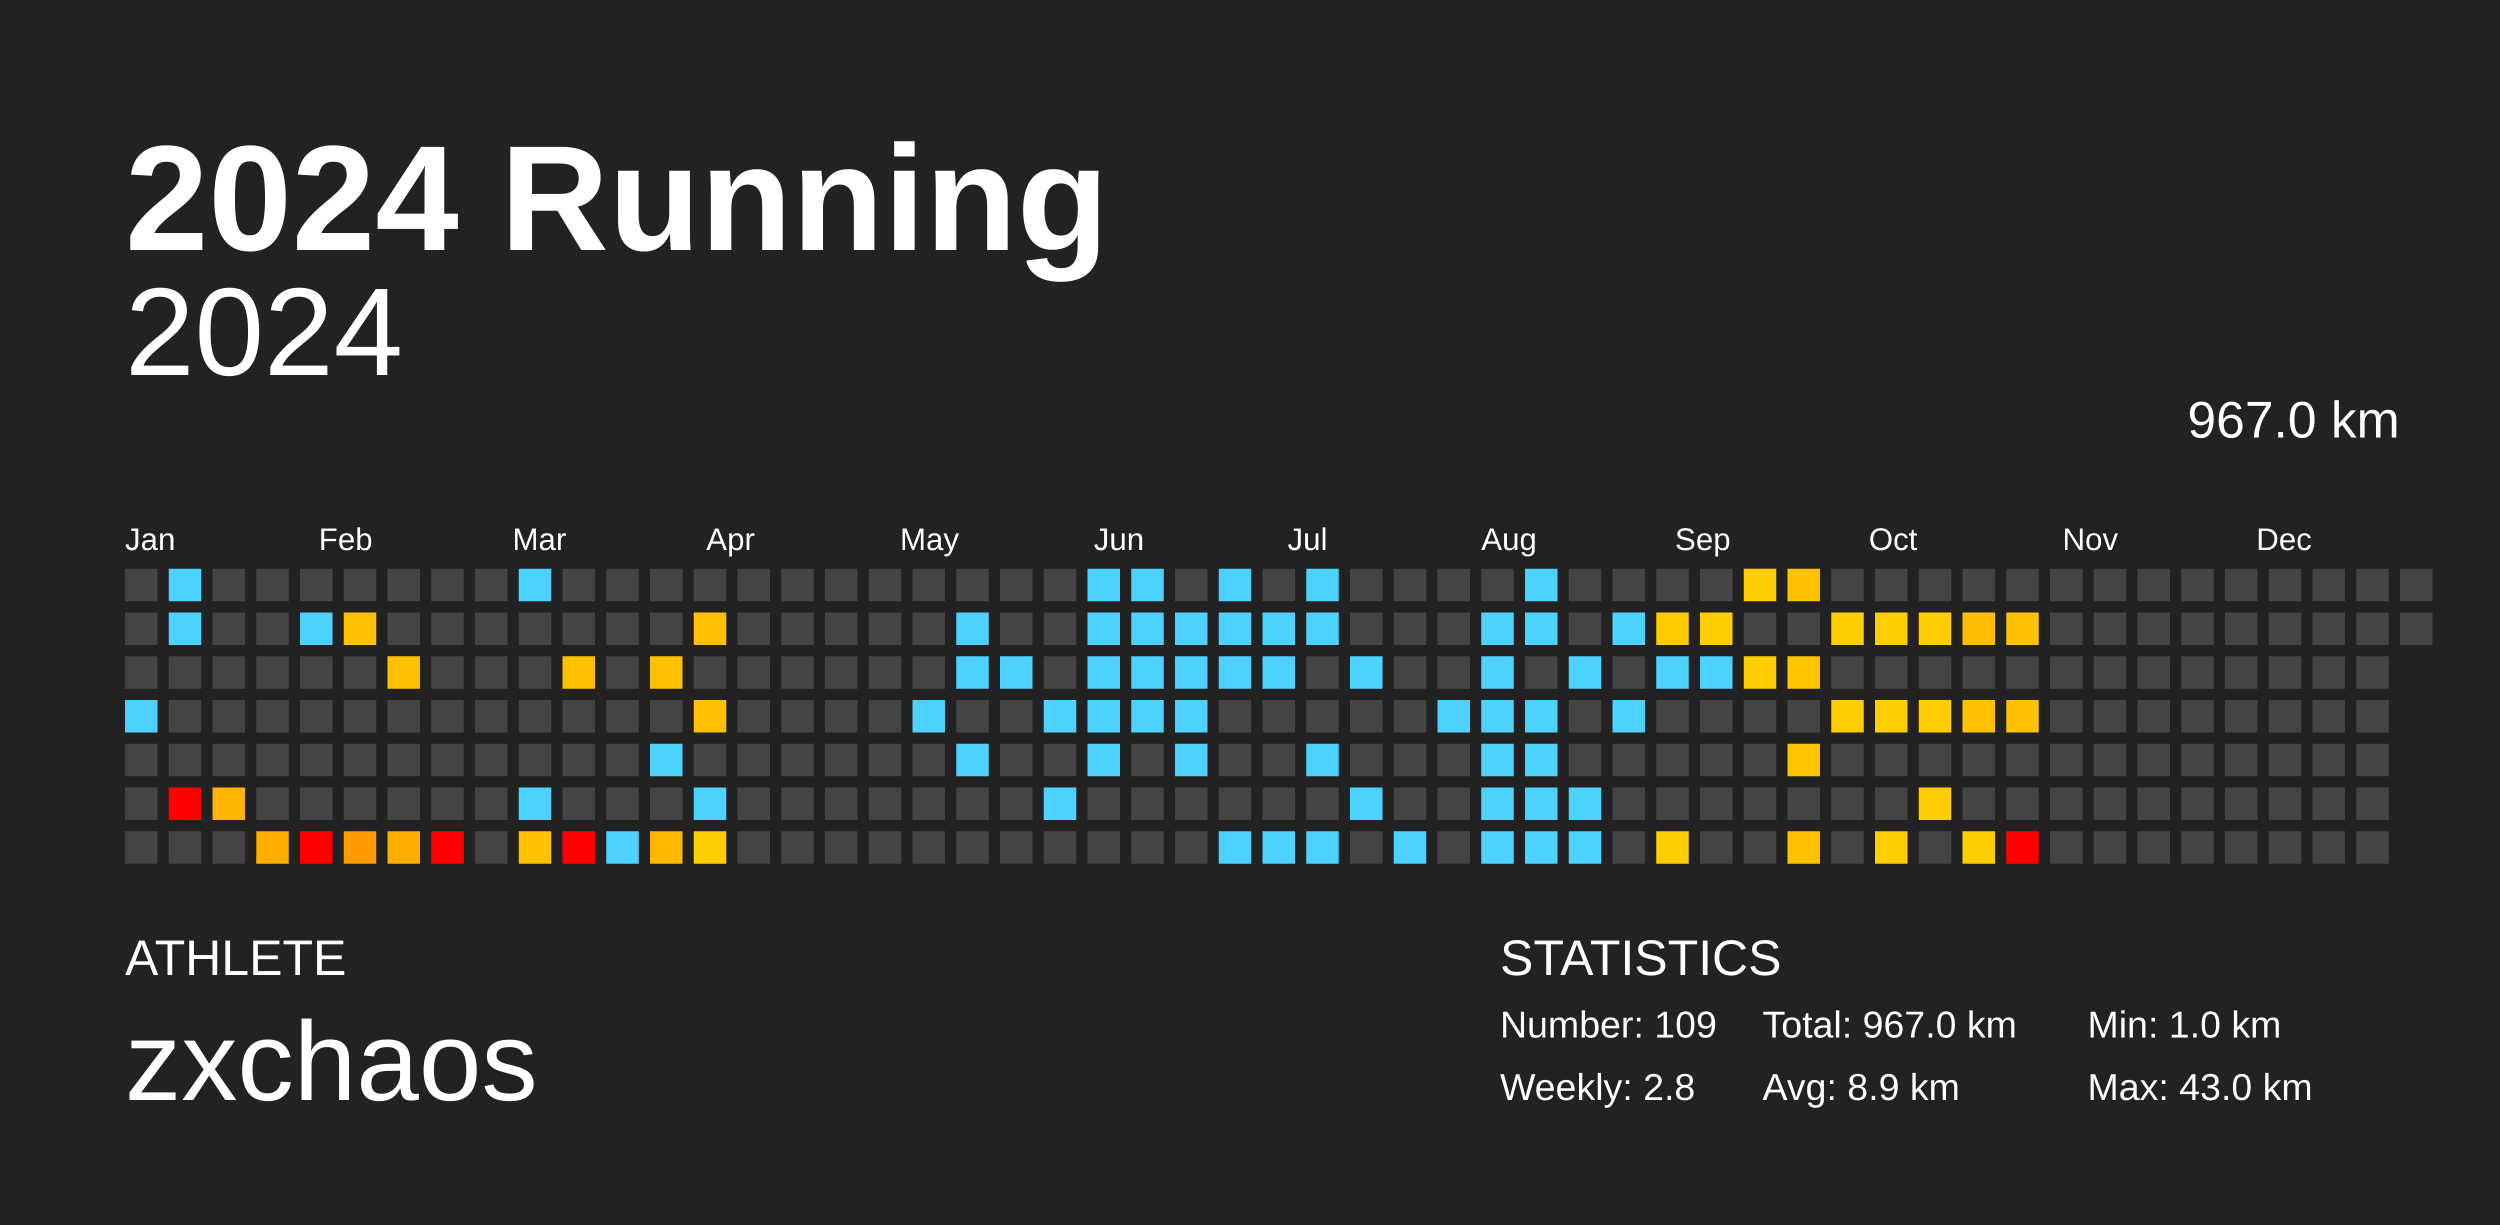
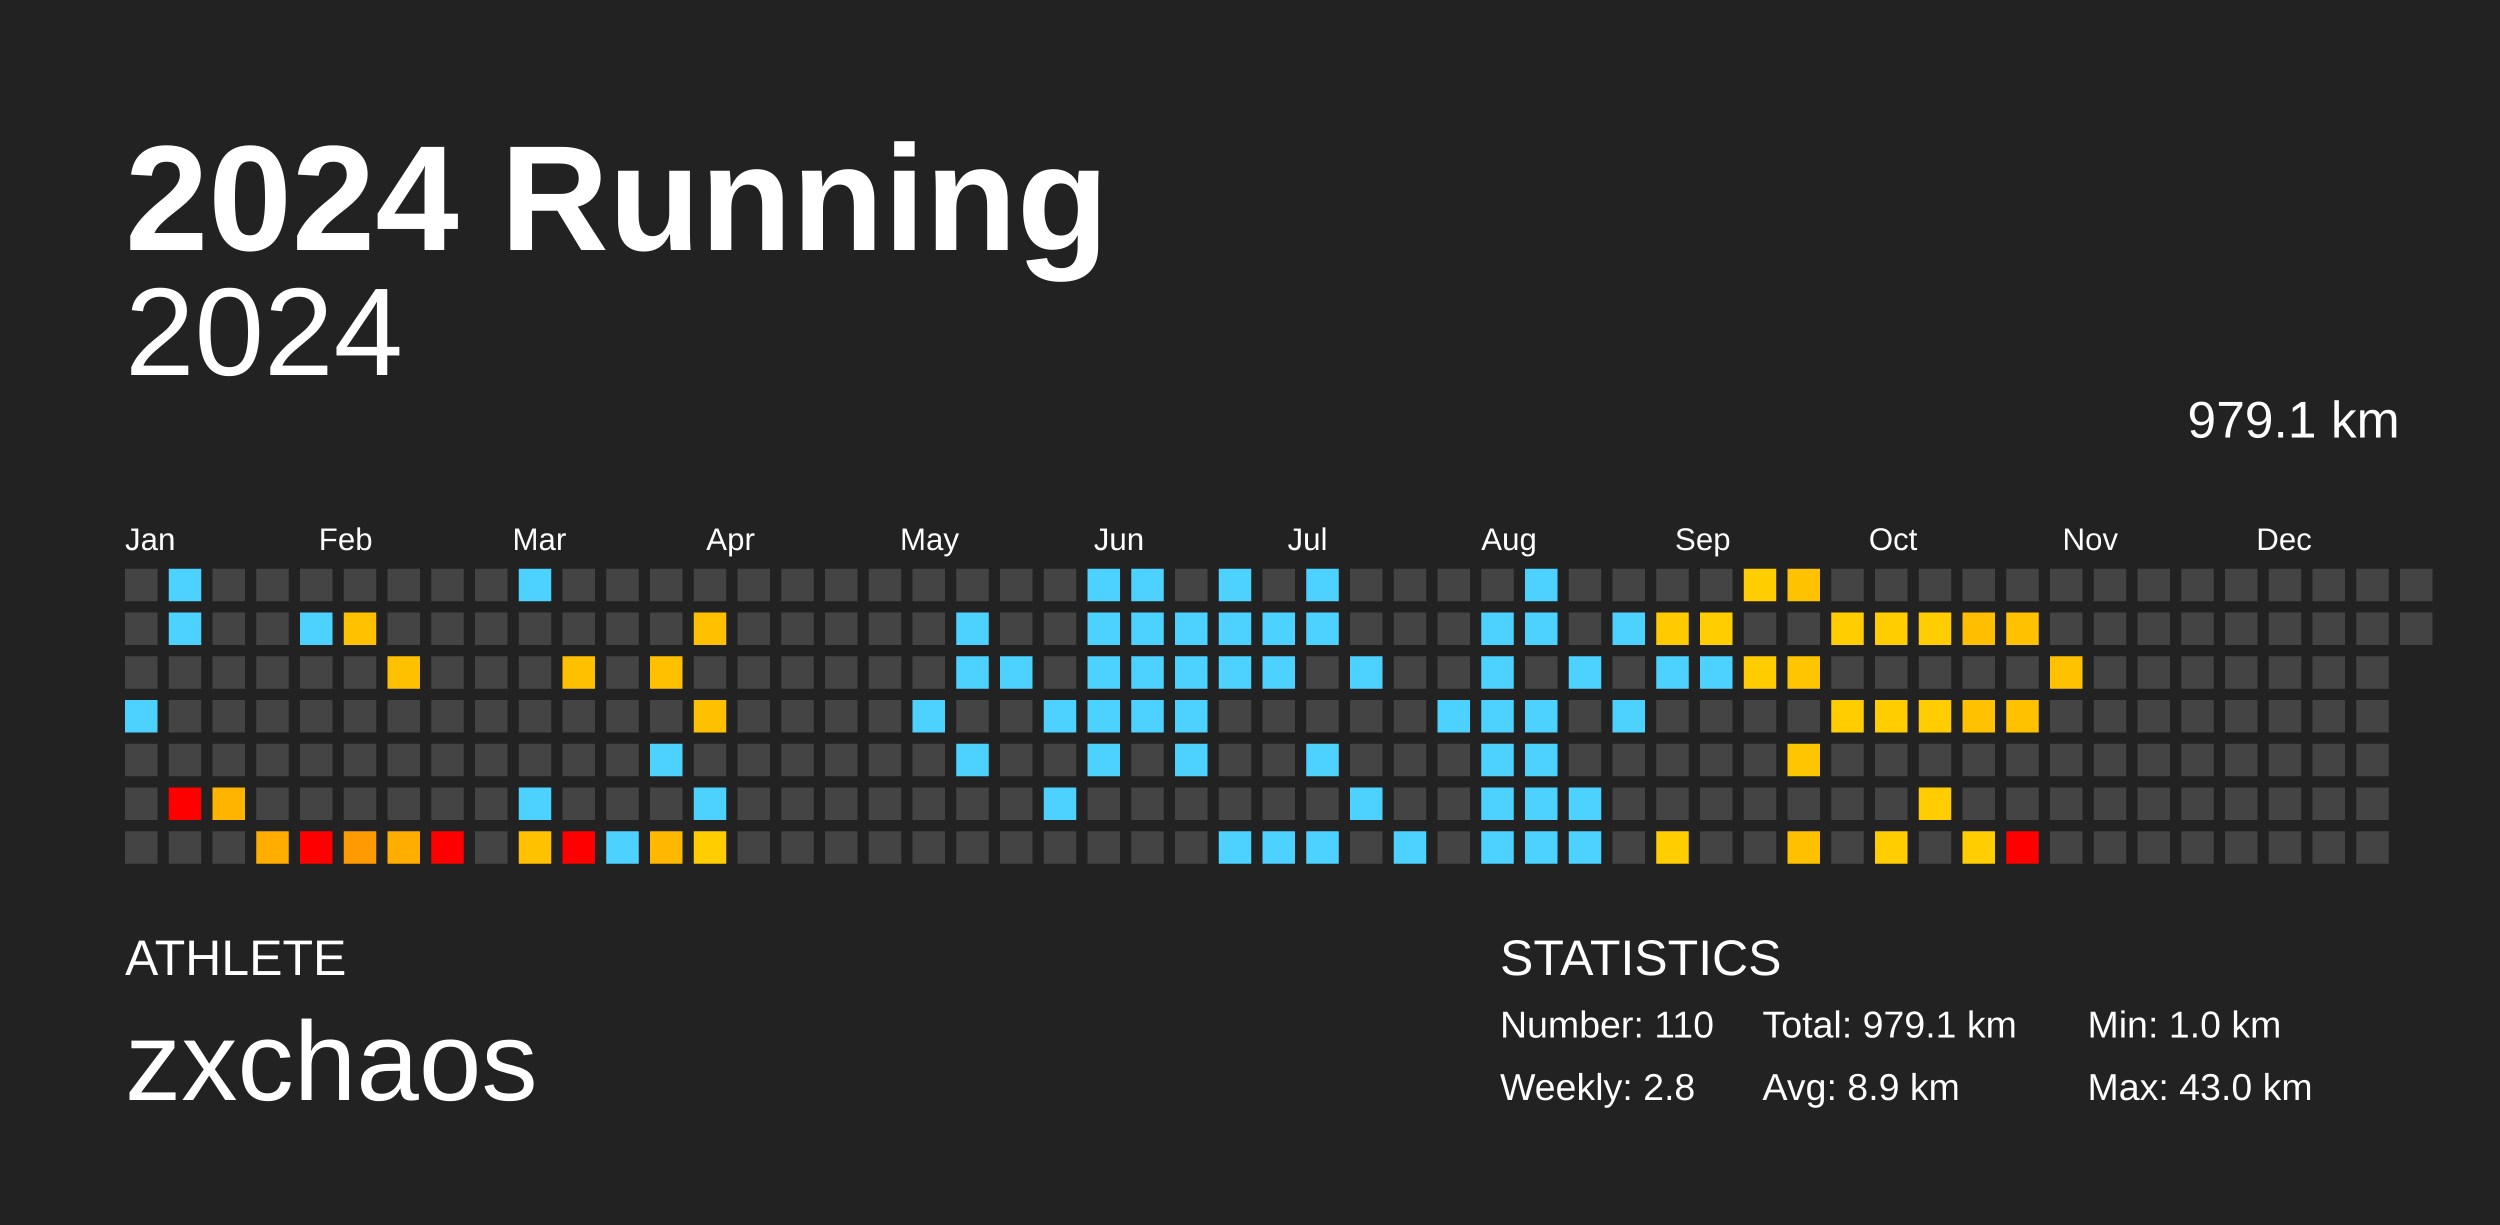
<svg xmlns="http://www.w3.org/2000/svg" baseProfile="full" height="98mm" version="1.1" viewBox="0,0,200,98" width="200mm">
  <defs />
  <rect fill="#222222" height="98" width="200" x="0" y="0" />
  <text fill="#FFFFFF" style="font-size:12px; font-family:Arial; font-weight:bold;" x="10" y="20">2024 Running</text>
  <text fill="#FFFFFF" style="font-size:4px; font-family:Arial" x="10" y="78">ATHLETE</text>
  <text fill="#FFFFFF" style="font-size:9px; font-family:Arial" x="10" y="88">zxchaos</text>
  <text fill="#FFFFFF" style="font-size:4px; font-family:Arial" x="120" y="78">STATISTICS</text>
-   <text fill="#FFFFFF" style="font-size:3px; font-family:Arial" x="120" y="83">Number: 109</text>
+   <text fill="#FFFFFF" style="font-size:3px; font-family:Arial" x="120" y="83">Number: 110</text>
  <text fill="#FFFFFF" style="font-size:3px; font-family:Arial" x="120" y="88">Weekly: 2.8</text>
-   <text fill="#FFFFFF" style="font-size:3px; font-family:Arial" x="141" y="83">Total: 967.0 km</text>
+   <text fill="#FFFFFF" style="font-size:3px; font-family:Arial" x="141" y="83">Total: 979.1 km</text>
  <text fill="#FFFFFF" style="font-size:3px; font-family:Arial" x="141" y="88">Avg: 8.9 km</text>
  <text fill="#FFFFFF" style="font-size:3px; font-family:Arial" x="167" y="83">Min: 1.0 km</text>
  <text fill="#FFFFFF" style="font-size:3px; font-family:Arial" x="167" y="88">Max: 43.0 km</text>
  <text alignment-baseline="hanging" fill="#FFFFFF" style="font-size:10.0px; font-family:Arial;" x="10" y="30">2024</text>
-   <text alignment-baseline="hanging" fill="#FFFFFF" style="font-size:4.125px; font-family:Arial;" x="175" y="35">967.0 km</text>
+   <text alignment-baseline="hanging" fill="#FFFFFF" style="font-size:4.125px; font-family:Arial;" x="175" y="35">979.1 km</text>
  <text fill="#FFFFFF" style="font-size:2.5px; font-family:Arial" x="10.0" y="44">Jan</text>
  <text fill="#FFFFFF" style="font-size:2.5px; font-family:Arial" x="25.5" y="44">Feb</text>
  <text fill="#FFFFFF" style="font-size:2.5px; font-family:Arial" x="41.0" y="44">Mar</text>
  <text fill="#FFFFFF" style="font-size:2.5px; font-family:Arial" x="56.5" y="44">Apr</text>
  <text fill="#FFFFFF" style="font-size:2.5px; font-family:Arial" x="72.0" y="44">May</text>
  <text fill="#FFFFFF" style="font-size:2.5px; font-family:Arial" x="87.5" y="44">Jun</text>
  <text fill="#FFFFFF" style="font-size:2.5px; font-family:Arial" x="103.0" y="44">Jul</text>
  <text fill="#FFFFFF" style="font-size:2.5px; font-family:Arial" x="118.5" y="44">Aug</text>
  <text fill="#FFFFFF" style="font-size:2.5px; font-family:Arial" x="134.0" y="44">Sep</text>
  <text fill="#FFFFFF" style="font-size:2.5px; font-family:Arial" x="149.5" y="44">Oct</text>
  <text fill="#FFFFFF" style="font-size:2.5px; font-family:Arial" x="165.0" y="44">Nov</text>
  <text fill="#FFFFFF" style="font-size:2.5px; font-family:Arial" x="180.5" y="44">Dec</text>
  <rect fill="#444444" height="2.6" width="2.6" x="10.0" y="45.5" />
  <rect fill="#444444" height="2.6" width="2.6" x="10.0" y="49.0" />
  <rect fill="#444444" height="2.6" width="2.6" x="10.0" y="52.5" />
  <rect fill="#4dd2ff" height="2.6" width="2.6" x="10.0" y="56.0" />
  <rect fill="#444444" height="2.6" width="2.6" x="10.0" y="59.5" />
  <rect fill="#444444" height="2.6" width="2.6" x="10.0" y="63.0" />
  <rect fill="#444444" height="2.6" width="2.6" x="10.0" y="66.5" />
  <rect fill="#4dd2ff" height="2.6" width="2.6" x="13.5" y="45.5" />
  <rect fill="#4dd2ff" height="2.6" width="2.6" x="13.5" y="49.0" />
  <rect fill="#444444" height="2.6" width="2.6" x="13.5" y="52.5" />
  <rect fill="#444444" height="2.6" width="2.6" x="13.5" y="56.0" />
  <rect fill="#444444" height="2.6" width="2.6" x="13.5" y="59.5" />
  <rect fill="red" height="2.6" width="2.6" x="13.5" y="63.0" />
  <rect fill="#444444" height="2.6" width="2.6" x="13.5" y="66.5" />
  <rect fill="#444444" height="2.6" width="2.6" x="17.0" y="45.5" />
  <rect fill="#444444" height="2.6" width="2.6" x="17.0" y="49.0" />
  <rect fill="#444444" height="2.6" width="2.6" x="17.0" y="52.5" />
  <rect fill="#444444" height="2.6" width="2.6" x="17.0" y="56.0" />
  <rect fill="#444444" height="2.6" width="2.6" x="17.0" y="59.5" />
  <rect fill="#ffb400" height="2.6" width="2.6" x="17.0" y="63.0" />
  <rect fill="#444444" height="2.6" width="2.6" x="17.0" y="66.5" />
  <rect fill="#444444" height="2.6" width="2.6" x="20.5" y="45.5" />
  <rect fill="#444444" height="2.6" width="2.6" x="20.5" y="49.0" />
  <rect fill="#444444" height="2.6" width="2.6" x="20.5" y="52.5" />
  <rect fill="#444444" height="2.6" width="2.6" x="20.5" y="56.0" />
  <rect fill="#444444" height="2.6" width="2.6" x="20.5" y="59.5" />
  <rect fill="#444444" height="2.6" width="2.6" x="20.5" y="63.0" />
  <rect fill="#ffae00" height="2.6" width="2.6" x="20.5" y="66.5" />
  <rect fill="#444444" height="2.6" width="2.6" x="24.0" y="45.5" />
  <rect fill="#4dd2ff" height="2.6" width="2.6" x="24.0" y="49.0" />
  <rect fill="#444444" height="2.6" width="2.6" x="24.0" y="52.5" />
  <rect fill="#444444" height="2.6" width="2.6" x="24.0" y="56.0" />
  <rect fill="#444444" height="2.6" width="2.6" x="24.0" y="59.5" />
  <rect fill="#444444" height="2.6" width="2.6" x="24.0" y="63.0" />
  <rect fill="red" height="2.6" width="2.6" x="24.0" y="66.5" />
  <rect fill="#444444" height="2.6" width="2.6" x="27.5" y="45.5" />
  <rect fill="#ffc100" height="2.6" width="2.6" x="27.5" y="49.0" />
  <rect fill="#444444" height="2.6" width="2.6" x="27.5" y="52.5" />
  <rect fill="#444444" height="2.6" width="2.6" x="27.5" y="56.0" />
  <rect fill="#444444" height="2.6" width="2.6" x="27.5" y="59.5" />
  <rect fill="#444444" height="2.6" width="2.6" x="27.5" y="63.0" />
  <rect fill="#ff9b00" height="2.6" width="2.6" x="27.5" y="66.5" />
  <rect fill="#444444" height="2.6" width="2.6" x="31.0" y="45.5" />
  <rect fill="#444444" height="2.6" width="2.6" x="31.0" y="49.0" />
  <rect fill="#ffc000" height="2.6" width="2.6" x="31.0" y="52.5" />
  <rect fill="#444444" height="2.6" width="2.6" x="31.0" y="56.0" />
  <rect fill="#444444" height="2.6" width="2.6" x="31.0" y="59.5" />
  <rect fill="#444444" height="2.6" width="2.6" x="31.0" y="63.0" />
  <rect fill="#ffae00" height="2.6" width="2.6" x="31.0" y="66.5" />
  <rect fill="#444444" height="2.6" width="2.6" x="34.5" y="45.5" />
  <rect fill="#444444" height="2.6" width="2.6" x="34.5" y="49.0" />
  <rect fill="#444444" height="2.6" width="2.6" x="34.5" y="52.5" />
  <rect fill="#444444" height="2.6" width="2.6" x="34.5" y="56.0" />
  <rect fill="#444444" height="2.6" width="2.6" x="34.5" y="59.5" />
  <rect fill="#444444" height="2.6" width="2.6" x="34.5" y="63.0" />
  <rect fill="red" height="2.6" width="2.6" x="34.5" y="66.5" />
  <rect fill="#444444" height="2.6" width="2.6" x="38.0" y="45.5" />
  <rect fill="#444444" height="2.6" width="2.6" x="38.0" y="49.0" />
  <rect fill="#444444" height="2.6" width="2.6" x="38.0" y="52.5" />
  <rect fill="#444444" height="2.6" width="2.6" x="38.0" y="56.0" />
  <rect fill="#444444" height="2.6" width="2.6" x="38.0" y="59.5" />
  <rect fill="#444444" height="2.6" width="2.6" x="38.0" y="63.0" />
  <rect fill="#444444" height="2.6" width="2.6" x="38.0" y="66.5" />
  <rect fill="#4dd2ff" height="2.6" width="2.6" x="41.5" y="45.5" />
  <rect fill="#444444" height="2.6" width="2.6" x="41.5" y="49.0" />
  <rect fill="#444444" height="2.6" width="2.6" x="41.5" y="52.5" />
  <rect fill="#444444" height="2.6" width="2.6" x="41.5" y="56.0" />
  <rect fill="#444444" height="2.6" width="2.6" x="41.5" y="59.5" />
  <rect fill="#4dd2ff" height="2.6" width="2.6" x="41.5" y="63.0" />
  <rect fill="#ffc100" height="2.6" width="2.6" x="41.5" y="66.5" />
  <rect fill="#444444" height="2.6" width="2.6" x="45.0" y="45.5" />
  <rect fill="#444444" height="2.6" width="2.6" x="45.0" y="49.0" />
  <rect fill="#ffc000" height="2.6" width="2.6" x="45.0" y="52.5" />
  <rect fill="#444444" height="2.6" width="2.6" x="45.0" y="56.0" />
  <rect fill="#444444" height="2.6" width="2.6" x="45.0" y="59.5" />
  <rect fill="#444444" height="2.6" width="2.6" x="45.0" y="63.0" />
  <rect fill="red" height="2.6" width="2.6" x="45.0" y="66.5" />
  <rect fill="#444444" height="2.6" width="2.6" x="48.5" y="45.5" />
  <rect fill="#444444" height="2.6" width="2.6" x="48.5" y="49.0" />
  <rect fill="#444444" height="2.6" width="2.6" x="48.5" y="52.5" />
  <rect fill="#444444" height="2.6" width="2.6" x="48.5" y="56.0" />
  <rect fill="#444444" height="2.6" width="2.6" x="48.5" y="59.5" />
  <rect fill="#444444" height="2.6" width="2.6" x="48.5" y="63.0" />
  <rect fill="#4dd2ff" height="2.6" width="2.6" x="48.5" y="66.5" />
  <rect fill="#444444" height="2.6" width="2.6" x="52.0" y="45.5" />
  <rect fill="#444444" height="2.6" width="2.6" x="52.0" y="49.0" />
  <rect fill="#ffc000" height="2.6" width="2.6" x="52.0" y="52.5" />
  <rect fill="#444444" height="2.6" width="2.6" x="52.0" y="56.0" />
  <rect fill="#4dd2ff" height="2.6" width="2.6" x="52.0" y="59.5" />
  <rect fill="#444444" height="2.6" width="2.6" x="52.0" y="63.0" />
  <rect fill="#ffb700" height="2.6" width="2.6" x="52.0" y="66.5" />
  <rect fill="#444444" height="2.6" width="2.6" x="55.5" y="45.5" />
  <rect fill="#ffc000" height="2.6" width="2.6" x="55.5" y="49.0" />
  <rect fill="#444444" height="2.6" width="2.6" x="55.5" y="52.5" />
  <rect fill="#ffc000" height="2.6" width="2.6" x="55.5" y="56.0" />
  <rect fill="#444444" height="2.6" width="2.6" x="55.5" y="59.5" />
  <rect fill="#4dd2ff" height="2.6" width="2.6" x="55.5" y="63.0" />
  <rect fill="#ffcd00" height="2.6" width="2.6" x="55.5" y="66.5" />
  <rect fill="#444444" height="2.6" width="2.6" x="59.0" y="45.5" />
  <rect fill="#444444" height="2.6" width="2.6" x="59.0" y="49.0" />
  <rect fill="#444444" height="2.6" width="2.6" x="59.0" y="52.5" />
  <rect fill="#444444" height="2.6" width="2.6" x="59.0" y="56.0" />
  <rect fill="#444444" height="2.6" width="2.6" x="59.0" y="59.5" />
  <rect fill="#444444" height="2.6" width="2.6" x="59.0" y="63.0" />
  <rect fill="#444444" height="2.6" width="2.6" x="59.0" y="66.5" />
  <rect fill="#444444" height="2.6" width="2.6" x="62.5" y="45.5" />
  <rect fill="#444444" height="2.6" width="2.6" x="62.5" y="49.0" />
  <rect fill="#444444" height="2.6" width="2.6" x="62.5" y="52.5" />
  <rect fill="#444444" height="2.6" width="2.6" x="62.5" y="56.0" />
  <rect fill="#444444" height="2.6" width="2.6" x="62.5" y="59.5" />
  <rect fill="#444444" height="2.6" width="2.6" x="62.5" y="63.0" />
  <rect fill="#444444" height="2.6" width="2.6" x="62.5" y="66.5" />
  <rect fill="#444444" height="2.6" width="2.6" x="66.0" y="45.5" />
  <rect fill="#444444" height="2.6" width="2.6" x="66.0" y="49.0" />
  <rect fill="#444444" height="2.6" width="2.6" x="66.0" y="52.5" />
  <rect fill="#444444" height="2.6" width="2.6" x="66.0" y="56.0" />
  <rect fill="#444444" height="2.6" width="2.6" x="66.0" y="59.5" />
  <rect fill="#444444" height="2.6" width="2.6" x="66.0" y="63.0" />
  <rect fill="#444444" height="2.6" width="2.6" x="66.0" y="66.5" />
  <rect fill="#444444" height="2.6" width="2.6" x="69.5" y="45.5" />
  <rect fill="#444444" height="2.6" width="2.6" x="69.5" y="49.0" />
  <rect fill="#444444" height="2.6" width="2.6" x="69.5" y="52.5" />
  <rect fill="#444444" height="2.6" width="2.6" x="69.5" y="56.0" />
  <rect fill="#444444" height="2.6" width="2.6" x="69.5" y="59.5" />
  <rect fill="#444444" height="2.6" width="2.6" x="69.5" y="63.0" />
  <rect fill="#444444" height="2.6" width="2.6" x="69.5" y="66.5" />
  <rect fill="#444444" height="2.6" width="2.6" x="73.0" y="45.5" />
  <rect fill="#444444" height="2.6" width="2.6" x="73.0" y="49.0" />
  <rect fill="#444444" height="2.6" width="2.6" x="73.0" y="52.5" />
  <rect fill="#4dd2ff" height="2.6" width="2.6" x="73.0" y="56.0" />
  <rect fill="#444444" height="2.6" width="2.6" x="73.0" y="59.5" />
  <rect fill="#444444" height="2.6" width="2.6" x="73.0" y="63.0" />
  <rect fill="#444444" height="2.6" width="2.6" x="73.0" y="66.5" />
  <rect fill="#444444" height="2.6" width="2.6" x="76.5" y="45.5" />
  <rect fill="#4dd2ff" height="2.6" width="2.6" x="76.5" y="49.0" />
  <rect fill="#4dd2ff" height="2.6" width="2.6" x="76.5" y="52.5" />
  <rect fill="#444444" height="2.6" width="2.6" x="76.5" y="56.0" />
  <rect fill="#4dd2ff" height="2.6" width="2.6" x="76.5" y="59.5" />
  <rect fill="#444444" height="2.6" width="2.6" x="76.5" y="63.0" />
  <rect fill="#444444" height="2.6" width="2.6" x="76.5" y="66.5" />
  <rect fill="#444444" height="2.6" width="2.6" x="80.0" y="45.5" />
  <rect fill="#444444" height="2.6" width="2.6" x="80.0" y="49.0" />
  <rect fill="#4dd2ff" height="2.6" width="2.6" x="80.0" y="52.5" />
  <rect fill="#444444" height="2.6" width="2.6" x="80.0" y="56.0" />
  <rect fill="#444444" height="2.6" width="2.6" x="80.0" y="59.5" />
  <rect fill="#444444" height="2.6" width="2.6" x="80.0" y="63.0" />
  <rect fill="#444444" height="2.6" width="2.6" x="80.0" y="66.5" />
  <rect fill="#444444" height="2.6" width="2.6" x="83.5" y="45.5" />
  <rect fill="#444444" height="2.6" width="2.6" x="83.5" y="49.0" />
  <rect fill="#444444" height="2.6" width="2.6" x="83.5" y="52.5" />
  <rect fill="#4dd2ff" height="2.6" width="2.6" x="83.5" y="56.0" />
  <rect fill="#444444" height="2.6" width="2.6" x="83.5" y="59.5" />
  <rect fill="#4dd2ff" height="2.6" width="2.6" x="83.5" y="63.0" />
  <rect fill="#444444" height="2.6" width="2.6" x="83.5" y="66.5" />
  <rect fill="#4dd2ff" height="2.6" width="2.6" x="87.0" y="45.5" />
  <rect fill="#4dd2ff" height="2.6" width="2.6" x="87.0" y="49.0" />
  <rect fill="#4dd2ff" height="2.6" width="2.6" x="87.0" y="52.5" />
  <rect fill="#4dd2ff" height="2.6" width="2.6" x="87.0" y="56.0" />
  <rect fill="#4dd2ff" height="2.6" width="2.6" x="87.0" y="59.5" />
  <rect fill="#444444" height="2.6" width="2.6" x="87.0" y="63.0" />
  <rect fill="#444444" height="2.6" width="2.6" x="87.0" y="66.5" />
  <rect fill="#4dd2ff" height="2.6" width="2.6" x="90.5" y="45.5" />
  <rect fill="#4dd2ff" height="2.6" width="2.6" x="90.5" y="49.0" />
  <rect fill="#4dd2ff" height="2.6" width="2.6" x="90.5" y="52.5" />
  <rect fill="#4dd2ff" height="2.6" width="2.6" x="90.5" y="56.0" />
  <rect fill="#444444" height="2.6" width="2.6" x="90.5" y="59.5" />
  <rect fill="#444444" height="2.6" width="2.6" x="90.5" y="63.0" />
  <rect fill="#444444" height="2.6" width="2.6" x="90.5" y="66.5" />
  <rect fill="#444444" height="2.6" width="2.6" x="94.0" y="45.5" />
  <rect fill="#4dd2ff" height="2.6" width="2.6" x="94.0" y="49.0" />
  <rect fill="#4dd2ff" height="2.6" width="2.6" x="94.0" y="52.5" />
  <rect fill="#4dd2ff" height="2.6" width="2.6" x="94.0" y="56.0" />
  <rect fill="#4dd2ff" height="2.6" width="2.6" x="94.0" y="59.5" />
  <rect fill="#444444" height="2.6" width="2.6" x="94.0" y="63.0" />
  <rect fill="#444444" height="2.6" width="2.6" x="94.0" y="66.5" />
  <rect fill="#4dd2ff" height="2.6" width="2.6" x="97.5" y="45.5" />
  <rect fill="#4dd2ff" height="2.6" width="2.6" x="97.5" y="49.0" />
  <rect fill="#4dd2ff" height="2.6" width="2.6" x="97.5" y="52.5" />
  <rect fill="#444444" height="2.6" width="2.6" x="97.5" y="56.0" />
  <rect fill="#444444" height="2.6" width="2.6" x="97.5" y="59.5" />
  <rect fill="#444444" height="2.6" width="2.6" x="97.5" y="63.0" />
  <rect fill="#4dd2ff" height="2.6" width="2.6" x="97.5" y="66.5" />
  <rect fill="#444444" height="2.6" width="2.6" x="101.0" y="45.5" />
  <rect fill="#4dd2ff" height="2.6" width="2.6" x="101.0" y="49.0" />
  <rect fill="#4dd2ff" height="2.6" width="2.6" x="101.0" y="52.5" />
  <rect fill="#444444" height="2.6" width="2.6" x="101.0" y="56.0" />
  <rect fill="#444444" height="2.6" width="2.6" x="101.0" y="59.5" />
  <rect fill="#444444" height="2.6" width="2.6" x="101.0" y="63.0" />
  <rect fill="#4dd2ff" height="2.6" width="2.6" x="101.0" y="66.5" />
  <rect fill="#4dd2ff" height="2.6" width="2.6" x="104.5" y="45.5" />
  <rect fill="#4dd2ff" height="2.6" width="2.6" x="104.5" y="49.0" />
  <rect fill="#444444" height="2.6" width="2.6" x="104.5" y="52.5" />
  <rect fill="#444444" height="2.6" width="2.6" x="104.5" y="56.0" />
  <rect fill="#4dd2ff" height="2.6" width="2.6" x="104.5" y="59.5" />
  <rect fill="#444444" height="2.6" width="2.6" x="104.5" y="63.0" />
  <rect fill="#4dd2ff" height="2.6" width="2.6" x="104.5" y="66.5" />
  <rect fill="#444444" height="2.6" width="2.6" x="108.0" y="45.5" />
  <rect fill="#444444" height="2.6" width="2.6" x="108.0" y="49.0" />
  <rect fill="#4dd2ff" height="2.6" width="2.6" x="108.0" y="52.5" />
  <rect fill="#444444" height="2.6" width="2.6" x="108.0" y="56.0" />
  <rect fill="#444444" height="2.6" width="2.6" x="108.0" y="59.5" />
  <rect fill="#4dd2ff" height="2.6" width="2.6" x="108.0" y="63.0" />
  <rect fill="#444444" height="2.6" width="2.6" x="108.0" y="66.5" />
  <rect fill="#444444" height="2.6" width="2.6" x="111.5" y="45.5" />
  <rect fill="#444444" height="2.6" width="2.6" x="111.5" y="49.0" />
  <rect fill="#444444" height="2.6" width="2.6" x="111.5" y="52.5" />
  <rect fill="#444444" height="2.6" width="2.6" x="111.5" y="56.0" />
  <rect fill="#444444" height="2.6" width="2.6" x="111.5" y="59.5" />
  <rect fill="#444444" height="2.6" width="2.6" x="111.5" y="63.0" />
  <rect fill="#4dd2ff" height="2.6" width="2.6" x="111.5" y="66.5" />
  <rect fill="#444444" height="2.6" width="2.6" x="115.0" y="45.5" />
  <rect fill="#444444" height="2.6" width="2.6" x="115.0" y="49.0" />
  <rect fill="#444444" height="2.6" width="2.6" x="115.0" y="52.5" />
  <rect fill="#4dd2ff" height="2.6" width="2.6" x="115.0" y="56.0" />
  <rect fill="#444444" height="2.6" width="2.6" x="115.0" y="59.5" />
  <rect fill="#444444" height="2.6" width="2.6" x="115.0" y="63.0" />
  <rect fill="#444444" height="2.6" width="2.6" x="115.0" y="66.5" />
  <rect fill="#444444" height="2.6" width="2.6" x="118.5" y="45.5" />
  <rect fill="#4dd2ff" height="2.6" width="2.6" x="118.5" y="49.0" />
  <rect fill="#4dd2ff" height="2.6" width="2.6" x="118.5" y="52.5" />
  <rect fill="#4dd2ff" height="2.6" width="2.6" x="118.5" y="56.0" />
  <rect fill="#4dd2ff" height="2.6" width="2.6" x="118.5" y="59.5" />
  <rect fill="#4dd2ff" height="2.6" width="2.6" x="118.5" y="63.0" />
  <rect fill="#4dd2ff" height="2.6" width="2.6" x="118.5" y="66.5" />
  <rect fill="#4dd2ff" height="2.6" width="2.6" x="122.0" y="45.5" />
  <rect fill="#4dd2ff" height="2.6" width="2.6" x="122.0" y="49.0" />
  <rect fill="#444444" height="2.6" width="2.6" x="122.0" y="52.5" />
  <rect fill="#4dd2ff" height="2.6" width="2.6" x="122.0" y="56.0" />
  <rect fill="#4dd2ff" height="2.6" width="2.6" x="122.0" y="59.5" />
  <rect fill="#4dd2ff" height="2.6" width="2.6" x="122.0" y="63.0" />
  <rect fill="#4dd2ff" height="2.6" width="2.6" x="122.0" y="66.5" />
  <rect fill="#444444" height="2.6" width="2.6" x="125.5" y="45.5" />
  <rect fill="#444444" height="2.6" width="2.6" x="125.5" y="49.0" />
  <rect fill="#4dd2ff" height="2.6" width="2.6" x="125.5" y="52.5" />
  <rect fill="#444444" height="2.6" width="2.6" x="125.5" y="56.0" />
  <rect fill="#444444" height="2.6" width="2.6" x="125.5" y="59.5" />
  <rect fill="#4dd2ff" height="2.6" width="2.6" x="125.5" y="63.0" />
  <rect fill="#4dd2ff" height="2.6" width="2.6" x="125.5" y="66.5" />
  <rect fill="#444444" height="2.6" width="2.6" x="129.0" y="45.5" />
  <rect fill="#4dd2ff" height="2.6" width="2.6" x="129.0" y="49.0" />
  <rect fill="#444444" height="2.6" width="2.6" x="129.0" y="52.5" />
  <rect fill="#4dd2ff" height="2.6" width="2.6" x="129.0" y="56.0" />
  <rect fill="#444444" height="2.6" width="2.6" x="129.0" y="59.5" />
  <rect fill="#444444" height="2.6" width="2.6" x="129.0" y="63.0" />
  <rect fill="#444444" height="2.6" width="2.6" x="129.0" y="66.5" />
  <rect fill="#444444" height="2.6" width="2.6" x="132.5" y="45.5" />
  <rect fill="#ffca00" height="2.6" width="2.6" x="132.5" y="49.0" />
  <rect fill="#4dd2ff" height="2.6" width="2.6" x="132.5" y="52.5" />
  <rect fill="#444444" height="2.6" width="2.6" x="132.5" y="56.0" />
  <rect fill="#444444" height="2.6" width="2.6" x="132.5" y="59.5" />
  <rect fill="#444444" height="2.6" width="2.6" x="132.5" y="63.0" />
  <rect fill="#ffcd00" height="2.6" width="2.6" x="132.5" y="66.5" />
  <rect fill="#444444" height="2.6" width="2.6" x="136.0" y="45.5" />
  <rect fill="#ffcd00" height="2.6" width="2.6" x="136.0" y="49.0" />
  <rect fill="#4dd2ff" height="2.6" width="2.6" x="136.0" y="52.5" />
  <rect fill="#444444" height="2.6" width="2.6" x="136.0" y="56.0" />
  <rect fill="#444444" height="2.6" width="2.6" x="136.0" y="59.5" />
  <rect fill="#444444" height="2.6" width="2.6" x="136.0" y="63.0" />
  <rect fill="#444444" height="2.6" width="2.6" x="136.0" y="66.5" />
  <rect fill="#ffcd00" height="2.6" width="2.6" x="139.5" y="45.5" />
  <rect fill="#444444" height="2.6" width="2.6" x="139.5" y="49.0" />
  <rect fill="#ffcc00" height="2.6" width="2.6" x="139.5" y="52.5" />
  <rect fill="#444444" height="2.6" width="2.6" x="139.5" y="56.0" />
  <rect fill="#444444" height="2.6" width="2.6" x="139.5" y="59.5" />
  <rect fill="#444444" height="2.6" width="2.6" x="139.5" y="63.0" />
  <rect fill="#444444" height="2.6" width="2.6" x="139.5" y="66.5" />
  <rect fill="#ffc200" height="2.6" width="2.6" x="143.0" y="45.5" />
  <rect fill="#444444" height="2.6" width="2.6" x="143.0" y="49.0" />
  <rect fill="#ffc600" height="2.6" width="2.6" x="143.0" y="52.5" />
  <rect fill="#444444" height="2.6" width="2.6" x="143.0" y="56.0" />
  <rect fill="#ffc600" height="2.6" width="2.6" x="143.0" y="59.5" />
  <rect fill="#444444" height="2.6" width="2.6" x="143.0" y="63.0" />
  <rect fill="#ffc000" height="2.6" width="2.6" x="143.0" y="66.5" />
  <rect fill="#444444" height="2.6" width="2.6" x="146.5" y="45.5" />
  <rect fill="#ffcd00" height="2.6" width="2.6" x="146.5" y="49.0" />
  <rect fill="#444444" height="2.6" width="2.6" x="146.5" y="52.5" />
  <rect fill="#ffcd00" height="2.6" width="2.6" x="146.5" y="56.0" />
  <rect fill="#444444" height="2.6" width="2.6" x="146.5" y="59.5" />
  <rect fill="#444444" height="2.6" width="2.6" x="146.5" y="63.0" />
  <rect fill="#444444" height="2.6" width="2.6" x="146.5" y="66.5" />
  <rect fill="#444444" height="2.6" width="2.6" x="150.0" y="45.5" />
  <rect fill="#ffcd00" height="2.6" width="2.6" x="150.0" y="49.0" />
  <rect fill="#444444" height="2.6" width="2.6" x="150.0" y="52.5" />
  <rect fill="#ffcd00" height="2.6" width="2.6" x="150.0" y="56.0" />
  <rect fill="#444444" height="2.6" width="2.6" x="150.0" y="59.5" />
  <rect fill="#444444" height="2.6" width="2.6" x="150.0" y="63.0" />
  <rect fill="#ffcd00" height="2.6" width="2.6" x="150.0" y="66.5" />
  <rect fill="#444444" height="2.6" width="2.6" x="153.5" y="45.5" />
  <rect fill="#ffcd00" height="2.6" width="2.6" x="153.5" y="49.0" />
  <rect fill="#444444" height="2.6" width="2.6" x="153.5" y="52.5" />
  <rect fill="#ffcd00" height="2.6" width="2.6" x="153.5" y="56.0" />
  <rect fill="#444444" height="2.6" width="2.6" x="153.5" y="59.5" />
  <rect fill="#ffcd00" height="2.6" width="2.6" x="153.5" y="63.0" />
  <rect fill="#444444" height="2.6" width="2.6" x="153.5" y="66.5" />
  <rect fill="#444444" height="2.6" width="2.6" x="157.0" y="45.5" />
  <rect fill="#ffbe00" height="2.6" width="2.6" x="157.0" y="49.0" />
  <rect fill="#444444" height="2.6" width="2.6" x="157.0" y="52.5" />
  <rect fill="#ffc100" height="2.6" width="2.6" x="157.0" y="56.0" />
  <rect fill="#444444" height="2.6" width="2.6" x="157.0" y="59.5" />
  <rect fill="#444444" height="2.6" width="2.6" x="157.0" y="63.0" />
  <rect fill="#ffcd00" height="2.6" width="2.6" x="157.0" y="66.5" />
  <rect fill="#444444" height="2.6" width="2.6" x="160.5" y="45.5" />
  <rect fill="#ffc100" height="2.6" width="2.6" x="160.5" y="49.0" />
  <rect fill="#444444" height="2.6" width="2.6" x="160.5" y="52.5" />
  <rect fill="#ffc100" height="2.6" width="2.6" x="160.5" y="56.0" />
  <rect fill="#444444" height="2.6" width="2.6" x="160.5" y="59.5" />
  <rect fill="#444444" height="2.6" width="2.6" x="160.5" y="63.0" />
  <rect fill="red" height="2.6" width="2.6" x="160.5" y="66.5" />
  <rect fill="#444444" height="2.6" width="2.6" x="164.0" y="45.5" />
  <rect fill="#444444" height="2.6" width="2.6" x="164.0" y="49.0" />
-   <rect fill="#444444" height="2.6" width="2.6" x="164.0" y="52.5" />
+   <rect fill="#ffc100" height="2.6" width="2.6" x="164.0" y="52.5" />
  <rect fill="#444444" height="2.6" width="2.6" x="164.0" y="56.0" />
  <rect fill="#444444" height="2.6" width="2.6" x="164.0" y="59.5" />
  <rect fill="#444444" height="2.6" width="2.6" x="164.0" y="63.0" />
  <rect fill="#444444" height="2.6" width="2.6" x="164.0" y="66.5" />
  <rect fill="#444444" height="2.6" width="2.6" x="167.5" y="45.5" />
  <rect fill="#444444" height="2.6" width="2.6" x="167.5" y="49.0" />
  <rect fill="#444444" height="2.6" width="2.6" x="167.5" y="52.5" />
  <rect fill="#444444" height="2.6" width="2.6" x="167.5" y="56.0" />
  <rect fill="#444444" height="2.6" width="2.6" x="167.5" y="59.5" />
  <rect fill="#444444" height="2.6" width="2.6" x="167.5" y="63.0" />
  <rect fill="#444444" height="2.6" width="2.6" x="167.5" y="66.5" />
  <rect fill="#444444" height="2.6" width="2.6" x="171.0" y="45.5" />
  <rect fill="#444444" height="2.6" width="2.6" x="171.0" y="49.0" />
  <rect fill="#444444" height="2.6" width="2.6" x="171.0" y="52.5" />
  <rect fill="#444444" height="2.6" width="2.6" x="171.0" y="56.0" />
  <rect fill="#444444" height="2.6" width="2.6" x="171.0" y="59.5" />
  <rect fill="#444444" height="2.6" width="2.6" x="171.0" y="63.0" />
  <rect fill="#444444" height="2.6" width="2.6" x="171.0" y="66.5" />
  <rect fill="#444444" height="2.6" width="2.6" x="174.5" y="45.5" />
  <rect fill="#444444" height="2.6" width="2.6" x="174.5" y="49.0" />
  <rect fill="#444444" height="2.6" width="2.6" x="174.5" y="52.5" />
  <rect fill="#444444" height="2.6" width="2.6" x="174.5" y="56.0" />
  <rect fill="#444444" height="2.6" width="2.6" x="174.5" y="59.5" />
  <rect fill="#444444" height="2.6" width="2.6" x="174.5" y="63.0" />
  <rect fill="#444444" height="2.6" width="2.6" x="174.5" y="66.5" />
  <rect fill="#444444" height="2.6" width="2.6" x="178.0" y="45.5" />
  <rect fill="#444444" height="2.6" width="2.6" x="178.0" y="49.0" />
  <rect fill="#444444" height="2.6" width="2.6" x="178.0" y="52.5" />
  <rect fill="#444444" height="2.6" width="2.6" x="178.0" y="56.0" />
  <rect fill="#444444" height="2.6" width="2.6" x="178.0" y="59.5" />
  <rect fill="#444444" height="2.6" width="2.6" x="178.0" y="63.0" />
  <rect fill="#444444" height="2.6" width="2.6" x="178.0" y="66.5" />
  <rect fill="#444444" height="2.6" width="2.6" x="181.5" y="45.5" />
  <rect fill="#444444" height="2.6" width="2.6" x="181.5" y="49.0" />
  <rect fill="#444444" height="2.6" width="2.6" x="181.5" y="52.5" />
  <rect fill="#444444" height="2.6" width="2.6" x="181.5" y="56.0" />
  <rect fill="#444444" height="2.6" width="2.6" x="181.5" y="59.5" />
  <rect fill="#444444" height="2.6" width="2.6" x="181.5" y="63.0" />
  <rect fill="#444444" height="2.6" width="2.6" x="181.5" y="66.5" />
  <rect fill="#444444" height="2.6" width="2.6" x="185.0" y="45.5" />
  <rect fill="#444444" height="2.6" width="2.6" x="185.0" y="49.0" />
  <rect fill="#444444" height="2.6" width="2.6" x="185.0" y="52.5" />
  <rect fill="#444444" height="2.6" width="2.6" x="185.0" y="56.0" />
  <rect fill="#444444" height="2.6" width="2.6" x="185.0" y="59.5" />
  <rect fill="#444444" height="2.6" width="2.6" x="185.0" y="63.0" />
  <rect fill="#444444" height="2.6" width="2.6" x="185.0" y="66.5" />
  <rect fill="#444444" height="2.6" width="2.6" x="188.5" y="45.5" />
  <rect fill="#444444" height="2.6" width="2.6" x="188.5" y="49.0" />
  <rect fill="#444444" height="2.6" width="2.6" x="188.5" y="52.5" />
  <rect fill="#444444" height="2.6" width="2.6" x="188.5" y="56.0" />
  <rect fill="#444444" height="2.6" width="2.6" x="188.5" y="59.5" />
  <rect fill="#444444" height="2.6" width="2.6" x="188.5" y="63.0" />
  <rect fill="#444444" height="2.6" width="2.6" x="188.5" y="66.5" />
  <rect fill="#444444" height="2.6" width="2.6" x="192.0" y="45.5" />
  <rect fill="#444444" height="2.6" width="2.6" x="192.0" y="49.0" />
</svg>
